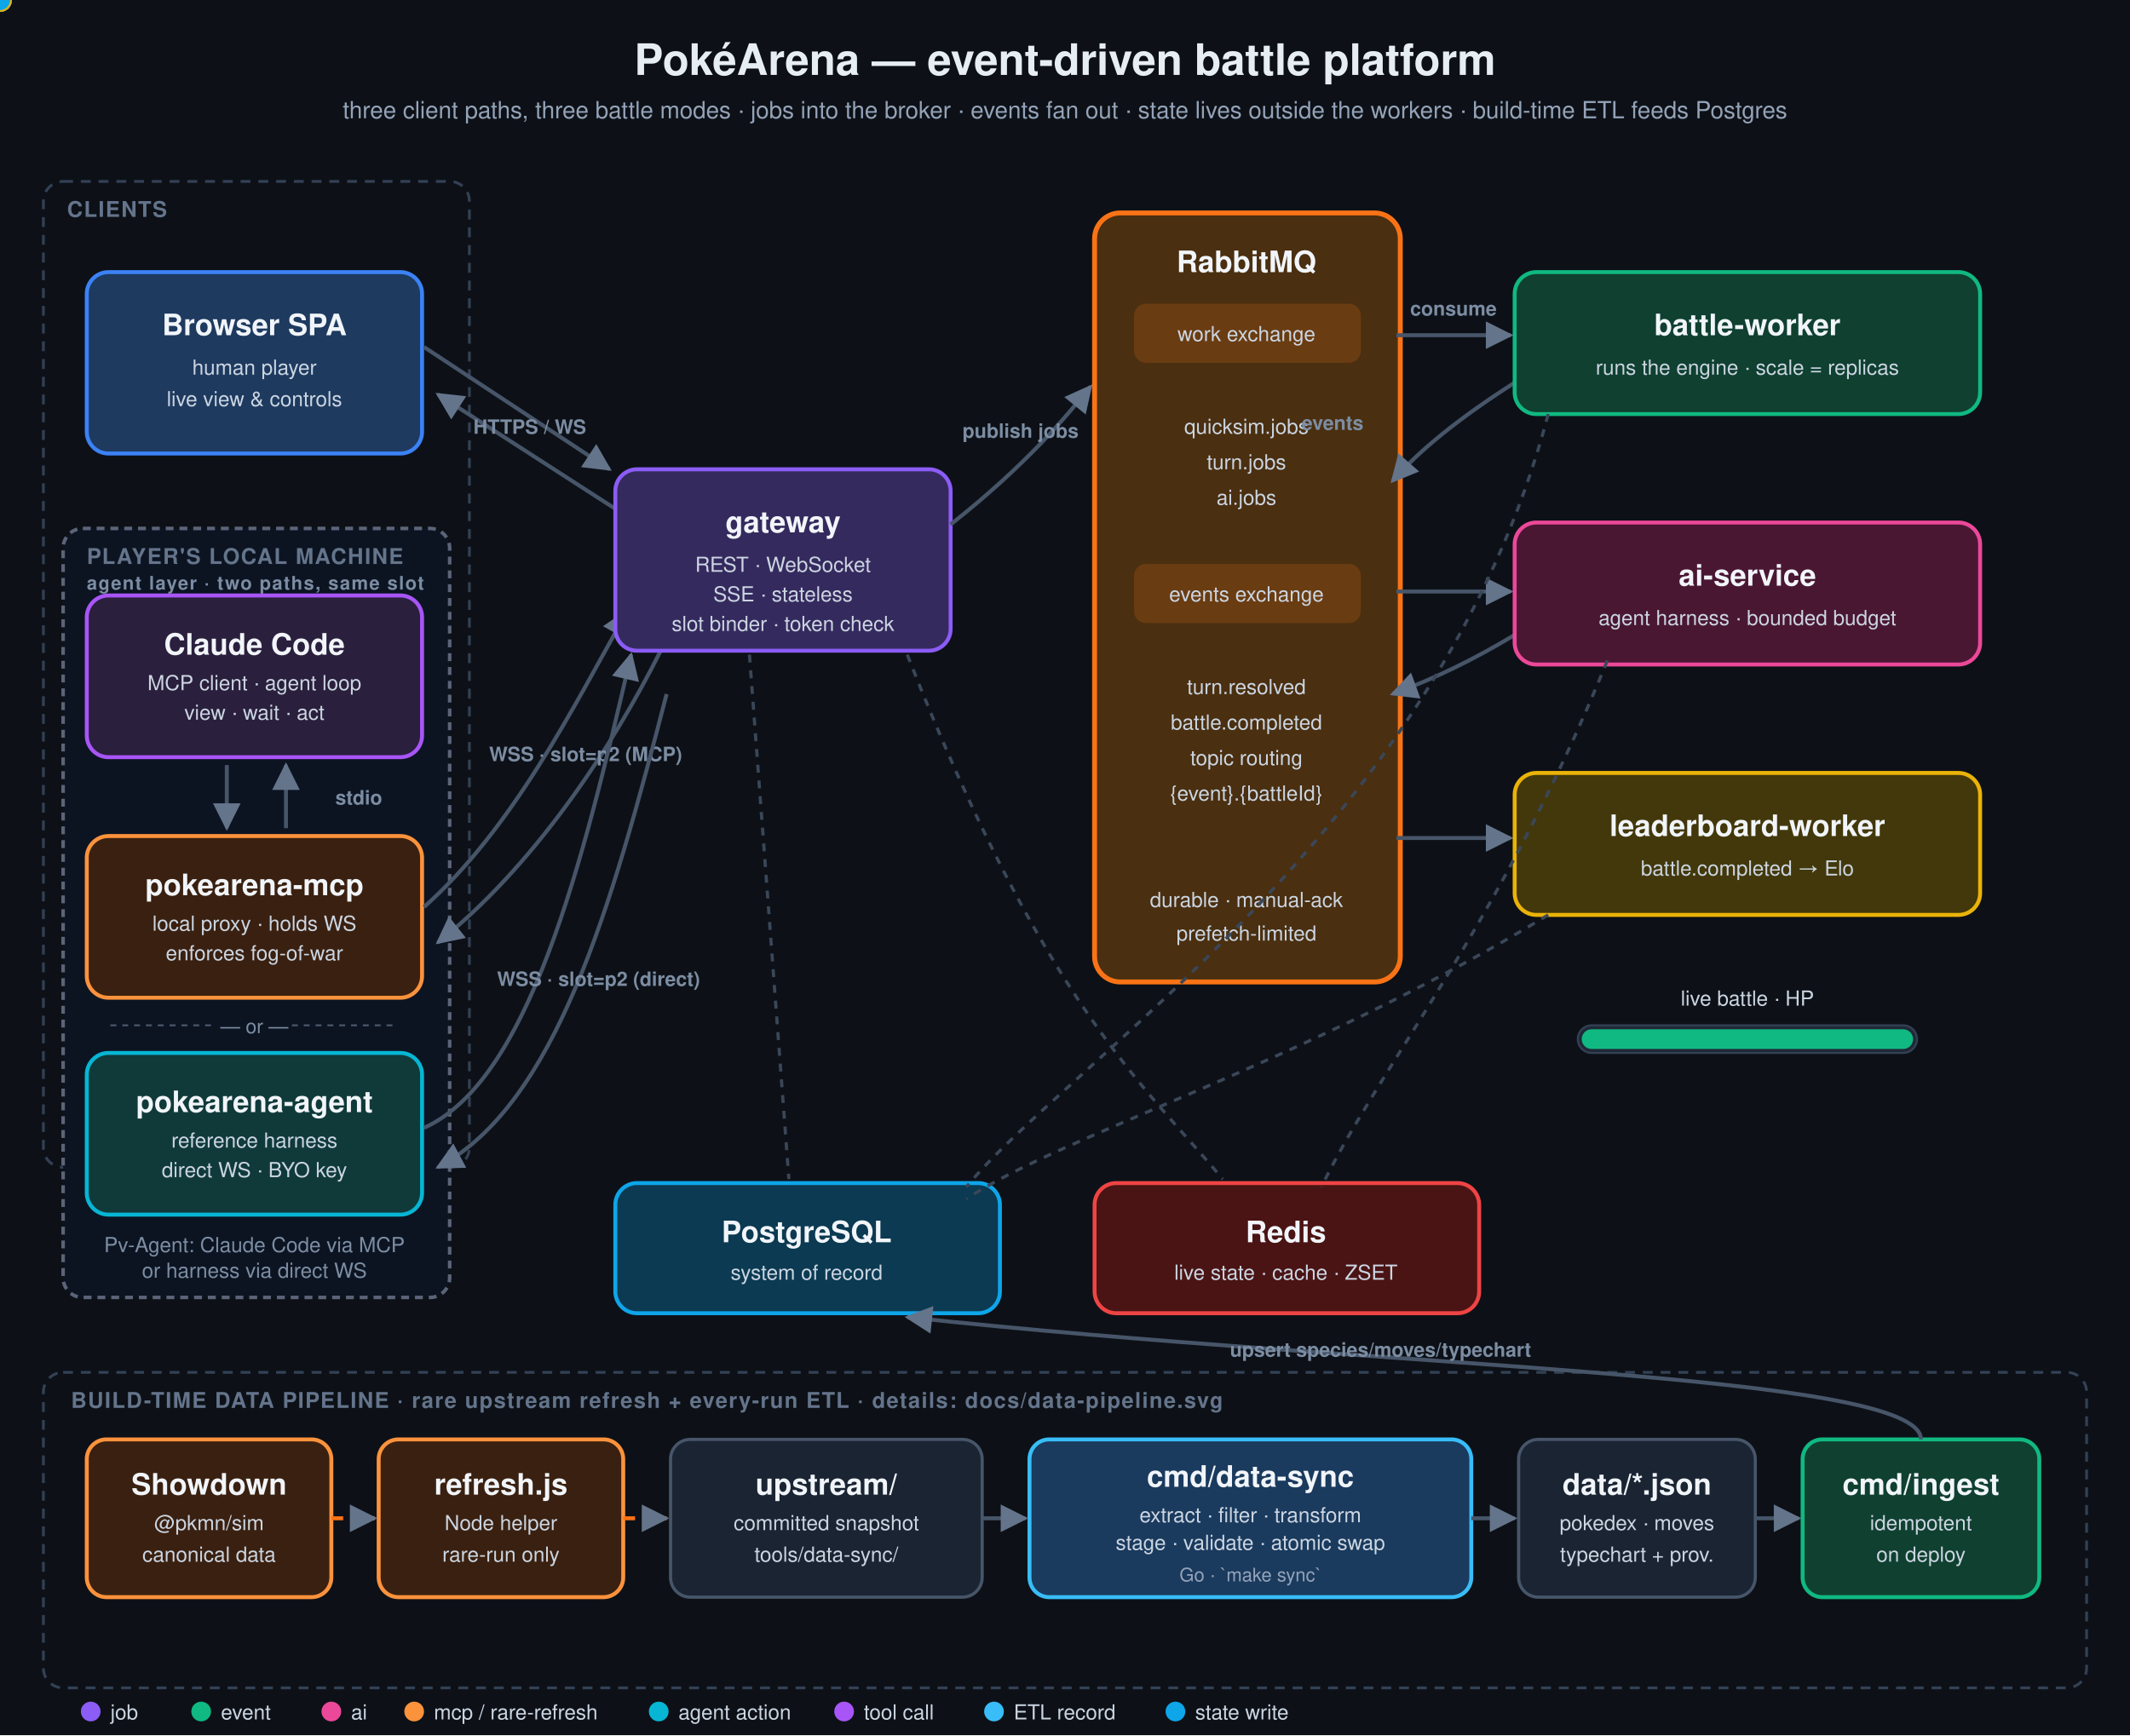
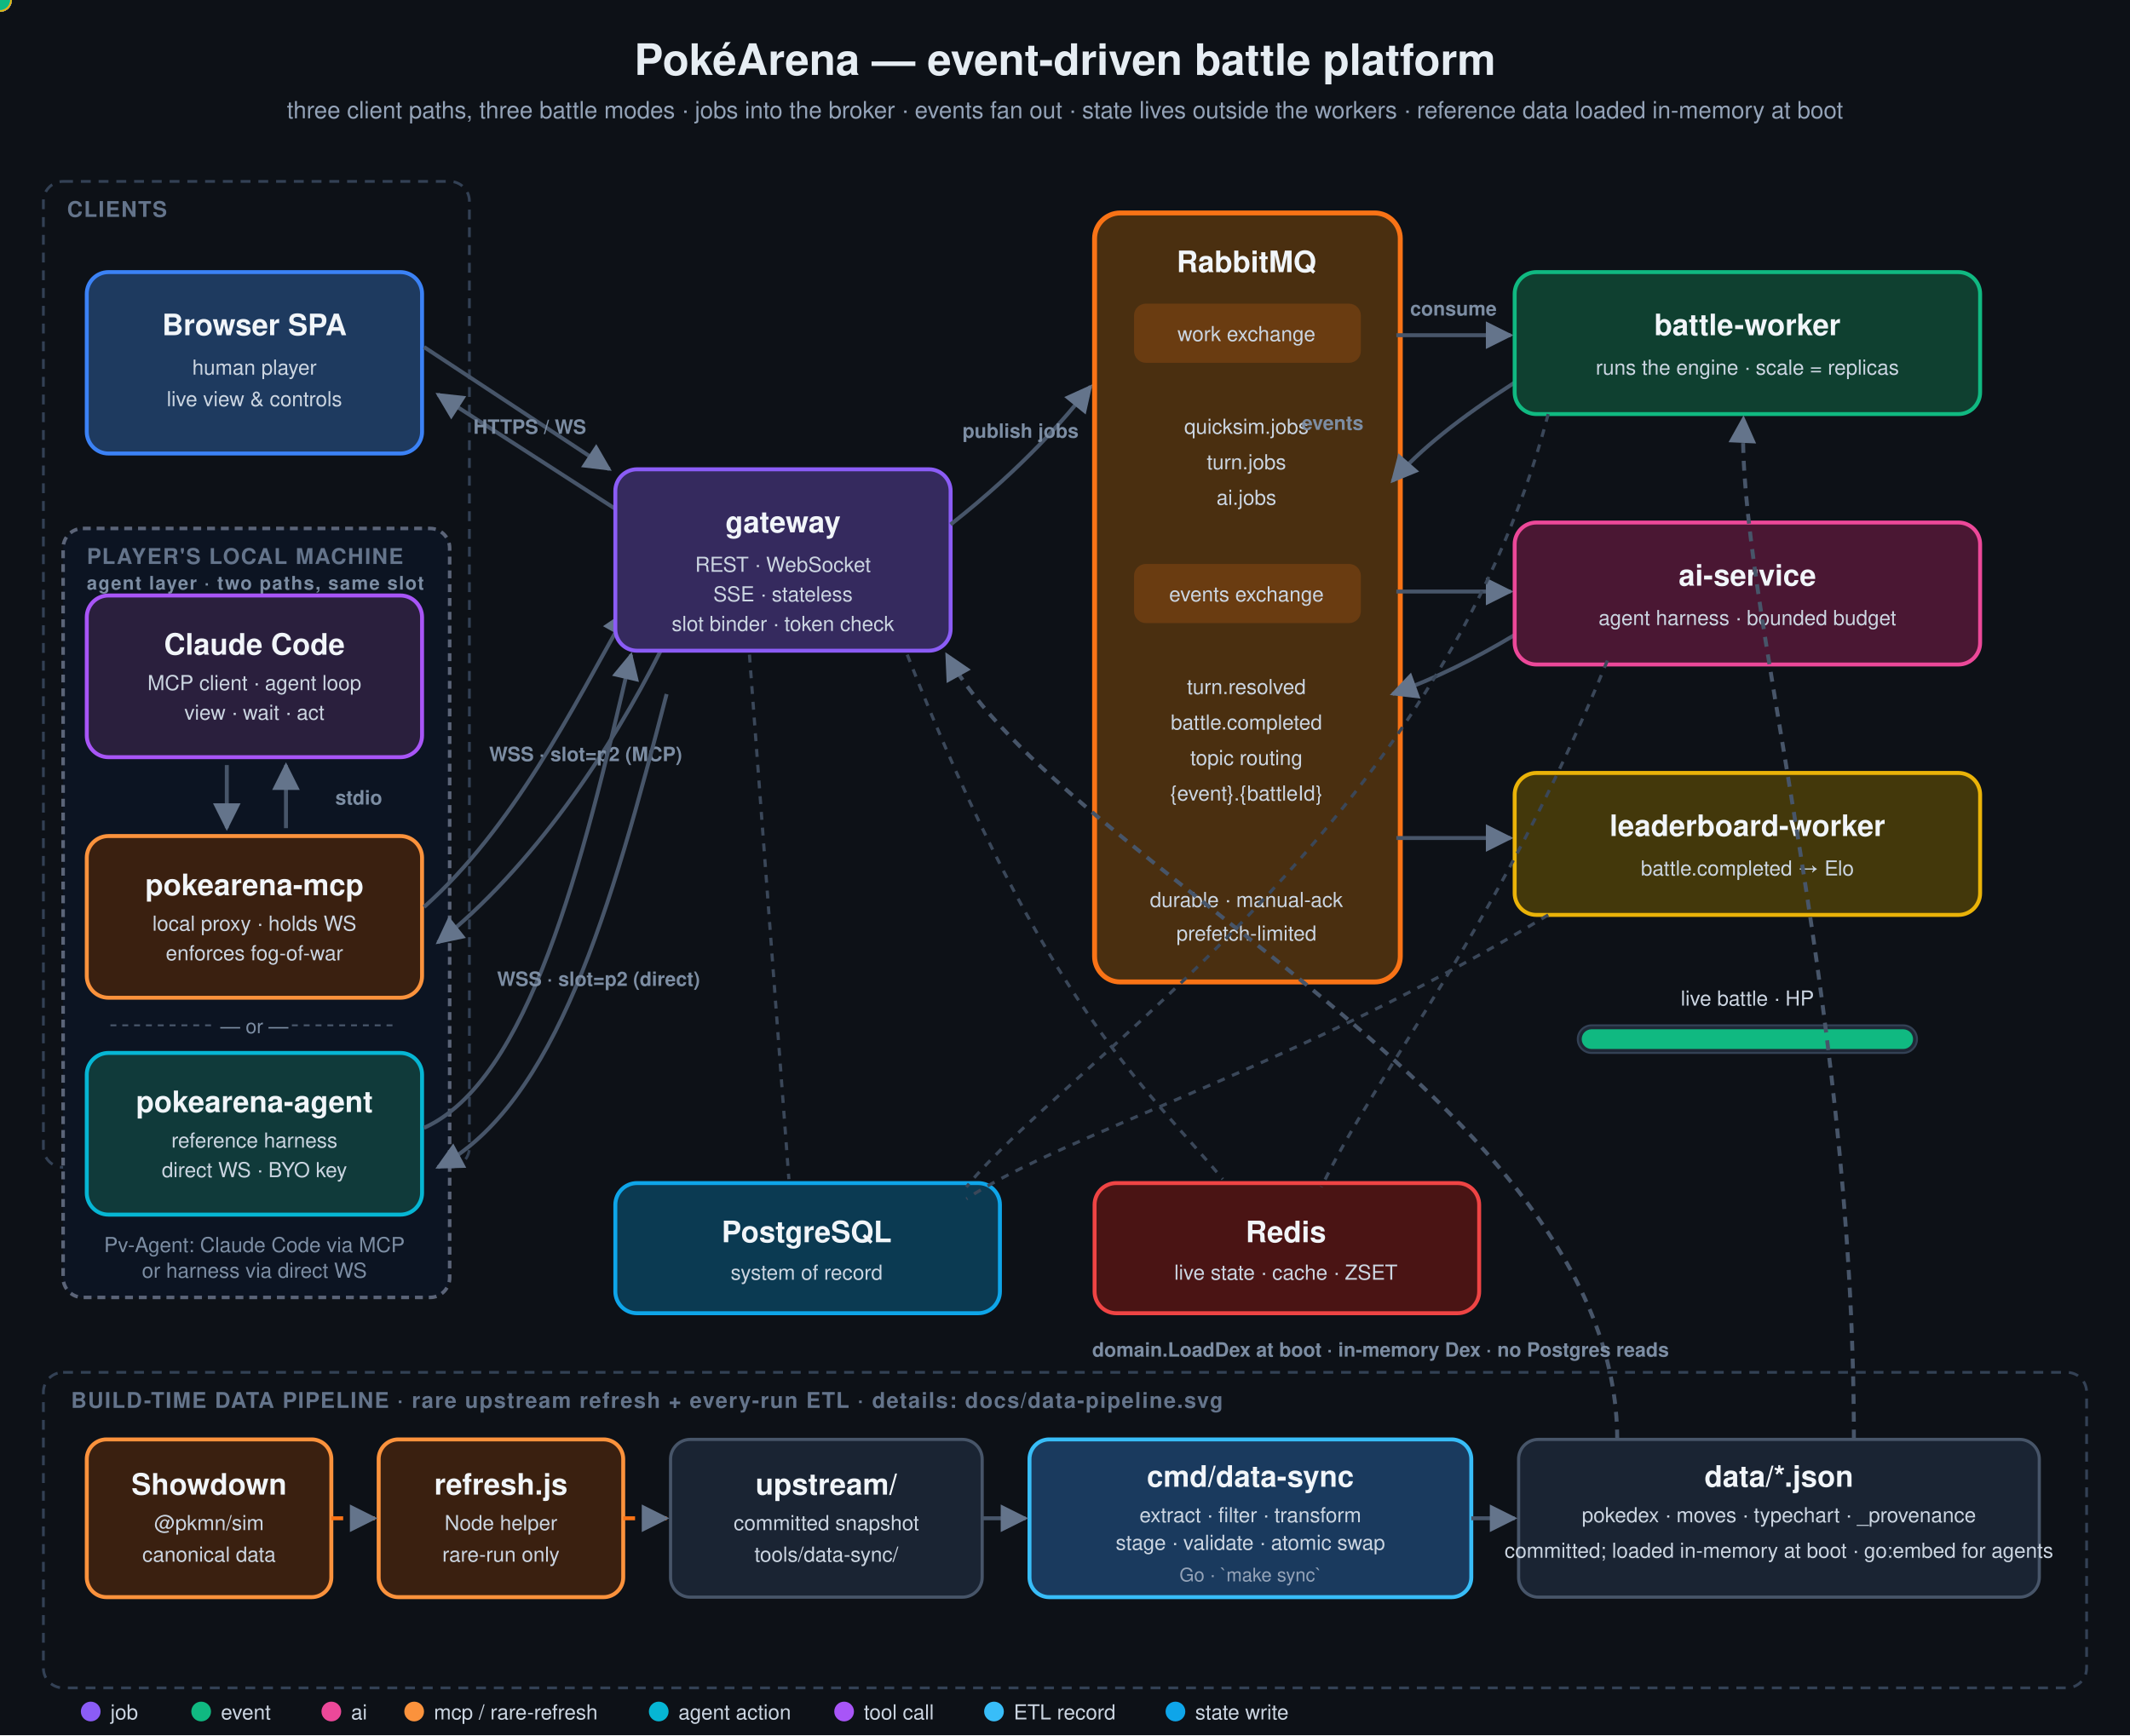
<svg xmlns="http://www.w3.org/2000/svg" xmlns:xlink="http://www.w3.org/1999/xlink" viewBox="0 0 1080 880" font-family="'Segoe UI', Helvetica, Arial, sans-serif">
  <defs>
    <marker id="arrow" viewBox="0 0 10 10" refX="9" refY="5" markerWidth="7" markerHeight="7" orient="auto-start-reverse">
      <path d="M0,0 L10,5 L0,10 z" fill="#64748b" />
    </marker>
    <style>
      .label   { fill:#f1f5f9; font-weight:700; font-size:15px; }
      .sub     { fill:#cbd5e1; font-size:10.5px; }
      .title   { fill:#e6edf3; font-weight:700; font-size:22px; }
      .tag     { fill:#94a3b8; font-size:12px; }
      .wire    { fill:none; stroke:#475569; stroke-width:2; }
      .wiredim { fill:none; stroke:#3a4759; stroke-width:1.6; stroke-dasharray:4 4; }
      .wlabel  { fill:#7c8da3; font-size:10px; font-weight:600; }
      .frame   { fill:none; stroke:#334155; stroke-width:1.4; stroke-dasharray:5 4; }
      .frametxt{ fill:#64748b; font-size:11px; font-weight:600; letter-spacing:.6px; }
    </style>
  </defs>
  <rect width="1080" height="880" fill="#0d1117" />
  <text x="540" y="38" text-anchor="middle" class="title">PokéArena — event-driven battle platform</text>
-   <text x="540" y="60" text-anchor="middle" class="tag">three client paths, three battle modes · jobs into the broker · events fan out · state lives outside the workers · build-time ETL feeds Postgres</text>
+   <text x="540" y="60" text-anchor="middle" class="tag">three client paths, three battle modes · jobs into the broker · events fan out · state lives outside the workers · reference data loaded in-memory at boot</text>
  <rect x="22" y="92" width="216" height="500" rx="10" class="frame" />
  <text x="34" y="110" class="frametxt">CLIENTS</text>
  <rect x="44" y="138" width="170" height="92" rx="11" fill="#1e3a5f" stroke="#3b82f6" stroke-width="2" />
  <text x="129" y="170" text-anchor="middle" class="label">Browser SPA</text>
  <text x="129" y="190" text-anchor="middle" class="sub">human player</text>
  <text x="129" y="206" text-anchor="middle" class="sub">live view &amp; controls</text>
  <rect x="32" y="268" width="196" height="390" rx="10" fill="#0c1422" stroke="#5b6478" stroke-width="1.8" stroke-dasharray="4 3" />
  <text x="44" y="286" class="frametxt">PLAYER'S LOCAL MACHINE</text>
  <text x="44" y="299" class="frametxt" style="font-size:9.5px; fill:#7c8da3;">agent layer · two paths, same slot</text>
  <rect x="44" y="302" width="170" height="82" rx="11" fill="#2a1f3d" stroke="#a855f7" stroke-width="2" />
  <text x="129" y="332" text-anchor="middle" class="label">Claude Code</text>
  <text x="129" y="350" text-anchor="middle" class="sub">MCP client · agent loop</text>
  <text x="129" y="365" text-anchor="middle" class="sub">view · wait · act</text>
  <path id="p_claude_mcp" class="wire" marker-end="url(#arrow)" d="M115,388 L115,420" />
  <path id="p_mcp_claude" class="wire" marker-end="url(#arrow)" d="M145,420 L145,388" />
  <text x="170" y="408" class="wlabel">stdio</text>
  <rect x="44" y="424" width="170" height="82" rx="11" fill="#3a2010" stroke="#fb923c" stroke-width="2" />
  <text x="129" y="454" text-anchor="middle" class="label">pokearena-mcp</text>
  <text x="129" y="472" text-anchor="middle" class="sub">local proxy · holds WS</text>
  <text x="129" y="487" text-anchor="middle" class="sub">enforces fog-of-war</text>
  <line x1="56" y1="520" x2="110" y2="520" stroke="#475569" stroke-width="1" stroke-dasharray="3 3" />
  <text x="129" y="524" text-anchor="middle" class="sub" style="font-size:10px; fill:#7c8da3;">— or —</text>
  <line x1="148" y1="520" x2="202" y2="520" stroke="#475569" stroke-width="1" stroke-dasharray="3 3" />
  <rect x="44" y="534" width="170" height="82" rx="11" fill="#103a3a" stroke="#06b6d4" stroke-width="2" />
  <text x="129" y="564" text-anchor="middle" class="label">pokearena-agent</text>
  <text x="129" y="582" text-anchor="middle" class="sub">reference harness</text>
  <text x="129" y="597" text-anchor="middle" class="sub">direct WS · BYO key</text>
  <text x="129" y="635" text-anchor="middle" class="sub" style="font-size:10.5px; fill:#7c8da3;">Pv-Agent: Claude Code via MCP</text>
  <text x="129" y="648" text-anchor="middle" class="sub" style="font-size:10.5px; fill:#7c8da3;">or harness via direct WS</text>
  <path id="p_bg" class="wire" marker-end="url(#arrow)" d="M215,176 L309,238" />
  <path id="p_gb" class="wire" marker-end="url(#arrow)" d="M315,260 L222,200" />
  <text x="240" y="220" class="wlabel">HTTPS / WS</text>
  <path id="p_mg" class="wire" marker-end="url(#arrow)" d="M215,460 C260,420 290,360 318,310" />
  <path id="p_gm" class="wire" marker-end="url(#arrow)" d="M335,330 C310,380 270,440 222,478" />
  <text x="248" y="386" class="wlabel">WSS · slot=p2 (MCP)</text>
  <path id="p_ag" class="wire" marker-end="url(#arrow)" d="M215,572 C268,548 295,440 320,332" />
  <path id="p_ga" class="wire" marker-end="url(#arrow)" d="M338,352 C310,460 282,560 222,592" />
  <text x="252" y="500" class="wlabel">WSS · slot=p2 (direct)</text>
  <rect x="312" y="238" width="170" height="92" rx="11" fill="#352a5e" stroke="#8b5cf6" stroke-width="2" />
  <text x="397" y="270" text-anchor="middle" class="label">gateway</text>
  <text x="397" y="290" text-anchor="middle" class="sub">REST · WebSocket</text>
  <text x="397" y="305" text-anchor="middle" class="sub">SSE · stateless</text>
  <text x="397" y="320" text-anchor="middle" class="sub">slot binder · token check</text>
  <path id="p_gw" class="wire" marker-end="url(#arrow)" d="M482,266 C520,236 540,212 553,196" />
  <text x="488" y="222" class="wlabel">publish jobs</text>
  <rect x="555" y="108" width="155" height="390" rx="13" fill="#4a2f10" stroke="#f97316" stroke-width="2.5">
    <animate attributeName="stroke-width" values="2.5;4;2.5" dur="2.4s" repeatCount="indefinite" />
  </rect>
  <text x="632" y="138" text-anchor="middle" class="label">RabbitMQ</text>
  <rect x="575" y="154" width="115" height="30" rx="6" fill="#f97316" opacity="0.18" />
  <text x="632" y="173" text-anchor="middle" class="sub">work exchange</text>
  <text x="632" y="220" text-anchor="middle" class="sub">quicksim.jobs</text>
  <text x="632" y="238" text-anchor="middle" class="sub">turn.jobs</text>
  <text x="632" y="256" text-anchor="middle" class="sub">ai.jobs</text>
  <rect x="575" y="286" width="115" height="30" rx="6" fill="#f97316" opacity="0.18" />
  <text x="632" y="305" text-anchor="middle" class="sub">events exchange</text>
  <text x="632" y="352" text-anchor="middle" class="sub">turn.resolved</text>
  <text x="632" y="370" text-anchor="middle" class="sub">battle.completed</text>
  <text x="632" y="388" text-anchor="middle" class="sub">topic routing</text>
  <text x="632" y="406" text-anchor="middle" class="sub">{event}.{battleId}</text>
  <text x="632" y="460" text-anchor="middle" class="sub">durable · manual-ack</text>
  <text x="632" y="477" text-anchor="middle" class="sub">prefetch-limited</text>
  <path id="p_wbw" class="wire" marker-end="url(#arrow)" d="M708,170 L766,170" />
  <path id="p_wai" class="wire" marker-end="url(#arrow)" d="M708,300 L766,300" />
  <text x="715" y="160" class="wlabel">consume</text>
  <path id="p_bwev" class="wire" marker-end="url(#arrow)" d="M768,194 C740,212 720,228 706,244" />
  <path id="p_aiev" class="wire" marker-end="url(#arrow)" d="M768,322 C748,334 728,344 706,352" />
  <text x="660" y="218" class="wlabel">events</text>
  <path id="p_wlb" class="wire" marker-end="url(#arrow)" d="M708,425 L766,425" />
  <rect x="768" y="138" width="236" height="72" rx="11" fill="#0f4030" stroke="#10b981" stroke-width="2" />
  <text x="886" y="170" text-anchor="middle" class="label">battle-worker</text>
  <text x="886" y="190" text-anchor="middle" class="sub">runs the engine · scale = replicas</text>
  <rect x="768" y="265" width="236" height="72" rx="11" fill="#4a1733" stroke="#ec4899" stroke-width="2" />
  <text x="886" y="297" text-anchor="middle" class="label">ai-service</text>
  <text x="886" y="317" text-anchor="middle" class="sub">agent harness · bounded budget</text>
  <rect x="768" y="392" width="236" height="72" rx="11" fill="#43380b" stroke="#eab308" stroke-width="2" />
  <text x="886" y="424" text-anchor="middle" class="label">leaderboard-worker</text>
  <text x="886" y="444" text-anchor="middle" class="sub">battle.completed → Elo</text>
  <rect x="312" y="600" width="195" height="66" rx="11" fill="#0b3a52" stroke="#0ea5e9" stroke-width="2" />
  <text x="409" y="630" text-anchor="middle" class="label">PostgreSQL</text>
  <text x="409" y="649" text-anchor="middle" class="sub">system of record</text>
  <rect x="555" y="600" width="195" height="66" rx="11" fill="#4a1414" stroke="#ef4444" stroke-width="2" />
  <text x="652" y="630" text-anchor="middle" class="label">Redis</text>
  <text x="652" y="649" text-anchor="middle" class="sub">live state · cache · ZSET</text>
  <path id="p_gpg" class="wiredim" d="M380,332 L400,598" />
  <path id="p_grd" class="wiredim" d="M460,332 C530,510 580,550 620,598" />
  <path id="p_bwdb" class="wiredim" d="M785,210 C730,420 540,540 490,602" />
  <path id="p_lbdb" class="wiredim" d="M785,464 C660,540 540,575 490,608" />
  <path id="p_aird" class="wiredim" d="M815,335 C760,470 700,540 670,602" />
  <text x="886" y="510" text-anchor="middle" class="sub">live battle · HP</text>
  <rect x="800" y="520" width="172" height="14" rx="7" fill="#1f2937" stroke="#334155" />
  <rect x="802" y="522" width="168" height="10" rx="5" fill="#10b981">
    <animate attributeName="width" values="168;168;14;14;168" keyTimes="0;0.15;0.7;0.85;1" dur="6s" repeatCount="indefinite" />
    <animate attributeName="fill" values="#10b981;#10b981;#ef4444;#ef4444;#10b981" keyTimes="0;0.4;0.7;0.85;1" dur="6s" repeatCount="indefinite" />
  </rect>
  <circle r="6" fill="#8b5cf6">
    <animateMotion dur="3.6s" repeatCount="indefinite" begin="0s">
      <mpath xlink:href="#p_bg" />
    </animateMotion>
  </circle>
  <circle r="5" fill="#3b82f6">
    <animateMotion dur="3.2s" repeatCount="indefinite" begin="2.4s">
      <mpath xlink:href="#p_gb" />
    </animateMotion>
  </circle>
  <circle r="5" fill="#a855f7">
    <animateMotion dur="1.6s" repeatCount="indefinite" begin="0s">
      <mpath xlink:href="#p_claude_mcp" />
    </animateMotion>
  </circle>
  <circle r="5" fill="#fb923c">
    <animateMotion dur="1.6s" repeatCount="indefinite" begin="0.8s">
      <mpath xlink:href="#p_mcp_claude" />
    </animateMotion>
  </circle>
  <circle r="6" fill="#fb923c">
    <animateMotion dur="3.4s" repeatCount="indefinite" begin="0.6s">
      <mpath xlink:href="#p_mg" />
    </animateMotion>
  </circle>
  <circle r="6" fill="#8b5cf6">
    <animateMotion dur="3.4s" repeatCount="indefinite" begin="2.2s">
      <mpath xlink:href="#p_gm" />
    </animateMotion>
  </circle>
  <circle r="6" fill="#06b6d4">
    <animateMotion dur="3.6s" repeatCount="indefinite" begin="1.4s">
      <mpath xlink:href="#p_ag" />
    </animateMotion>
  </circle>
  <circle r="6" fill="#8b5cf6">
    <animateMotion dur="3.6s" repeatCount="indefinite" begin="3.0s">
      <mpath xlink:href="#p_ga" />
    </animateMotion>
  </circle>
  <circle r="6" fill="#8b5cf6">
    <animateMotion dur="3.6s" repeatCount="indefinite" begin="1.0s">
      <mpath xlink:href="#p_gw" />
    </animateMotion>
  </circle>
  <circle r="6" fill="#8b5cf6">
    <animateMotion dur="3.6s" repeatCount="indefinite" begin="2.0s">
      <mpath xlink:href="#p_wbw" />
    </animateMotion>
  </circle>
  <circle r="6" fill="#ec4899">
    <animateMotion dur="2.6s" repeatCount="indefinite" begin="0.4s">
      <mpath xlink:href="#p_wai" />
    </animateMotion>
  </circle>
  <circle r="6" fill="#10b981">
    <animateMotion dur="2.8s" repeatCount="indefinite" begin="0.2s">
      <mpath xlink:href="#p_bwev" />
    </animateMotion>
  </circle>
  <circle r="6" fill="#ec4899">
    <animateMotion dur="2.6s" repeatCount="indefinite" begin="1.7s">
      <mpath xlink:href="#p_aiev" />
    </animateMotion>
  </circle>
  <circle r="6" fill="#10b981">
    <animateMotion dur="2.8s" repeatCount="indefinite" begin="1.6s">
      <mpath xlink:href="#p_wlb" />
    </animateMotion>
  </circle>
  <circle r="6" fill="#eab308">
    <animateMotion dur="2.8s" repeatCount="indefinite" begin="0.9s">
      <mpath xlink:href="#p_wlb" />
    </animateMotion>
  </circle>
  <circle r="5" fill="#0ea5e9">
    <animateMotion dur="2.4s" repeatCount="indefinite" begin="0.6s">
      <mpath xlink:href="#p_bwdb" />
    </animateMotion>
  </circle>
  <circle r="5" fill="#ef4444">
    <animateMotion dur="2.4s" repeatCount="indefinite" begin="1.5s">
      <mpath xlink:href="#p_aird" />
    </animateMotion>
  </circle>
  <circle r="5" fill="#0ea5e9">
    <animateMotion dur="3s" repeatCount="indefinite" begin="0.3s">
      <mpath xlink:href="#p_gpg" />
    </animateMotion>
  </circle>
  <circle r="5" fill="#ef4444">
    <animateMotion dur="3s" repeatCount="indefinite" begin="1.9s">
      <mpath xlink:href="#p_grd" />
    </animateMotion>
  </circle>
  <rect x="22" y="696" width="1036" height="160" rx="10" class="frame" />
  <text x="36" y="714" class="frametxt">BUILD-TIME DATA PIPELINE · rare upstream refresh + every-run ETL · details: docs/data-pipeline.svg</text>
  <rect x="44" y="730" width="124" height="80" rx="10" fill="#3a2010" stroke="#fb923c" stroke-width="2" />
  <text x="106" y="758" text-anchor="middle" class="label">Showdown</text>
  <text x="106" y="776" text-anchor="middle" class="sub">@pkmn/sim</text>
  <text x="106" y="792" text-anchor="middle" class="sub">canonical data</text>
  <rect x="192" y="730" width="124" height="80" rx="10" fill="#3a2010" stroke="#fb923c" stroke-width="2" />
  <text x="254" y="758" text-anchor="middle" class="label">refresh.js</text>
  <text x="254" y="776" text-anchor="middle" class="sub">Node helper</text>
  <text x="254" y="792" text-anchor="middle" class="sub">rare-run only</text>
  <rect x="340" y="730" width="158" height="80" rx="10" fill="#1a2433" stroke="#475569" stroke-width="1.6" />
  <text x="419" y="758" text-anchor="middle" class="label">upstream/</text>
  <text x="419" y="776" text-anchor="middle" class="sub">committed snapshot</text>
  <text x="419" y="792" text-anchor="middle" class="sub">tools/data-sync/</text>
  <rect x="522" y="730" width="224" height="80" rx="10" fill="#1a3a5e" stroke="#38bdf8" stroke-width="2" />
  <text x="634" y="754" text-anchor="middle" class="label">cmd/data-sync</text>
  <text x="634" y="772" text-anchor="middle" class="sub">extract · filter · transform</text>
  <text x="634" y="786" text-anchor="middle" class="sub">stage · validate · atomic swap</text>
  <text x="634" y="802" text-anchor="middle" class="tag" style="font-size:9.5px;">Go · `make sync`</text>
-   <rect x="770" y="730" width="120" height="80" rx="10" fill="#1a2433" stroke="#475569" stroke-width="1.6" />
-   <text x="830" y="758" text-anchor="middle" class="label">data/*.json</text>
-   <text x="830" y="776" text-anchor="middle" class="sub">pokedex · moves</text>
-   <text x="830" y="792" text-anchor="middle" class="sub">typechart + prov.</text>
-   <rect x="914" y="730" width="120" height="80" rx="10" fill="#0f4030" stroke="#10b981" stroke-width="2" />
-   <text x="974" y="758" text-anchor="middle" class="label">cmd/ingest</text>
-   <text x="974" y="776" text-anchor="middle" class="sub">idempotent</text>
-   <text x="974" y="792" text-anchor="middle" class="sub">on deploy</text>
+   <rect x="770" y="730" width="264" height="80" rx="10" fill="#1a2433" stroke="#475569" stroke-width="1.6" />
+   <text x="902" y="754" text-anchor="middle" class="label">data/*.json</text>
+   <text x="902" y="772" text-anchor="middle" class="sub">pokedex · moves · typechart · _provenance</text>
+   <text x="902" y="790" text-anchor="middle" class="sub">committed; loaded in-memory at boot · go:embed for agents</text>
  <path id="p_etl_a" class="wire" marker-end="url(#arrow)" style="stroke:#f97316; stroke-dasharray:6 4;" d="M168,770 L190,770" />
  <path id="p_etl_b" class="wire" marker-end="url(#arrow)" style="stroke:#f97316; stroke-dasharray:6 4;" d="M316,770 L338,770" />
  <path id="p_etl_c" class="wire" marker-end="url(#arrow)" d="M498,770 L520,770" />
  <path id="p_etl_d" class="wire" marker-end="url(#arrow)" d="M746,770 L768,770" />
-   <path id="p_etl_e" class="wire" marker-end="url(#arrow)" d="M890,770 L912,770" />
-   <path id="p_etl_pg" class="wire" marker-end="url(#arrow)" d="M974,730 C974,696 700,694 460,668" />
-   <text x="700" y="688" text-anchor="middle" class="wlabel">upsert species/moves/typechart</text>
+   <path id="p_etl_loadgw" class="wire" marker-end="url(#arrow)" style="stroke-dasharray:5 4;" d="M820,730 C820,560 540,440 480,332" />
+   <path id="p_etl_loadbw" class="wire" marker-end="url(#arrow)" style="stroke-dasharray:5 4;" d="M940,730 C940,500 880,300 884,212" />
+   <text x="700" y="688" text-anchor="middle" class="wlabel">domain.LoadDex at boot · in-memory Dex · no Postgres reads</text>
  <circle r="5" fill="#fb923c">
    <animateMotion dur="6s" repeatCount="indefinite" begin="0s">
      <mpath xlink:href="#p_etl_a" />
    </animateMotion>
  </circle>
  <circle r="5" fill="#fb923c">
    <animateMotion dur="6s" repeatCount="indefinite" begin="3s">
      <mpath xlink:href="#p_etl_b" />
    </animateMotion>
  </circle>
  <circle r="5" fill="#38bdf8">
    <animateMotion dur="2.4s" repeatCount="indefinite" begin="0.2s">
      <mpath xlink:href="#p_etl_c" />
    </animateMotion>
  </circle>
  <circle r="5" fill="#38bdf8">
    <animateMotion dur="2.4s" repeatCount="indefinite" begin="1.0s">
      <mpath xlink:href="#p_etl_d" />
    </animateMotion>
  </circle>
  <circle r="5" fill="#10b981">
-     <animateMotion dur="2.4s" repeatCount="indefinite" begin="1.8s">
-       <mpath xlink:href="#p_etl_e" />
-     </animateMotion>
-   </circle>
-   <circle r="5" fill="#0ea5e9">
-     <animateMotion dur="3.2s" repeatCount="indefinite" begin="2.4s">
-       <mpath xlink:href="#p_etl_pg" />
+     <animateMotion dur="3.4s" repeatCount="indefinite" begin="2.0s">
+       <mpath xlink:href="#p_etl_loadgw" />
+     </animateMotion>
+   </circle>
+   <circle r="5" fill="#10b981">
+     <animateMotion dur="3.4s" repeatCount="indefinite" begin="3.4s">
+       <mpath xlink:href="#p_etl_loadbw" />
    </animateMotion>
  </circle>
  <g transform="translate(40,872)">
    <circle cx="6" cy="-4" r="5" fill="#8b5cf6" />
    <text x="16" y="0" class="sub">job</text>
    <circle cx="62" cy="-4" r="5" fill="#10b981" />
    <text x="72" y="0" class="sub">event</text>
    <circle cx="128" cy="-4" r="5" fill="#ec4899" />
    <text x="138" y="0" class="sub">ai</text>
    <circle cx="170" cy="-4" r="5" fill="#fb923c" />
    <text x="180" y="0" class="sub">mcp / rare-refresh</text>
    <circle cx="294" cy="-4" r="5" fill="#06b6d4" />
    <text x="304" y="0" class="sub">agent action</text>
    <circle cx="388" cy="-4" r="5" fill="#a855f7" />
    <text x="398" y="0" class="sub">tool call</text>
    <circle cx="464" cy="-4" r="5" fill="#38bdf8" />
    <text x="474" y="0" class="sub">ETL record</text>
    <circle cx="556" cy="-4" r="5" fill="#0ea5e9" />
    <text x="566" y="0" class="sub">state write</text>
  </g>
</svg>
